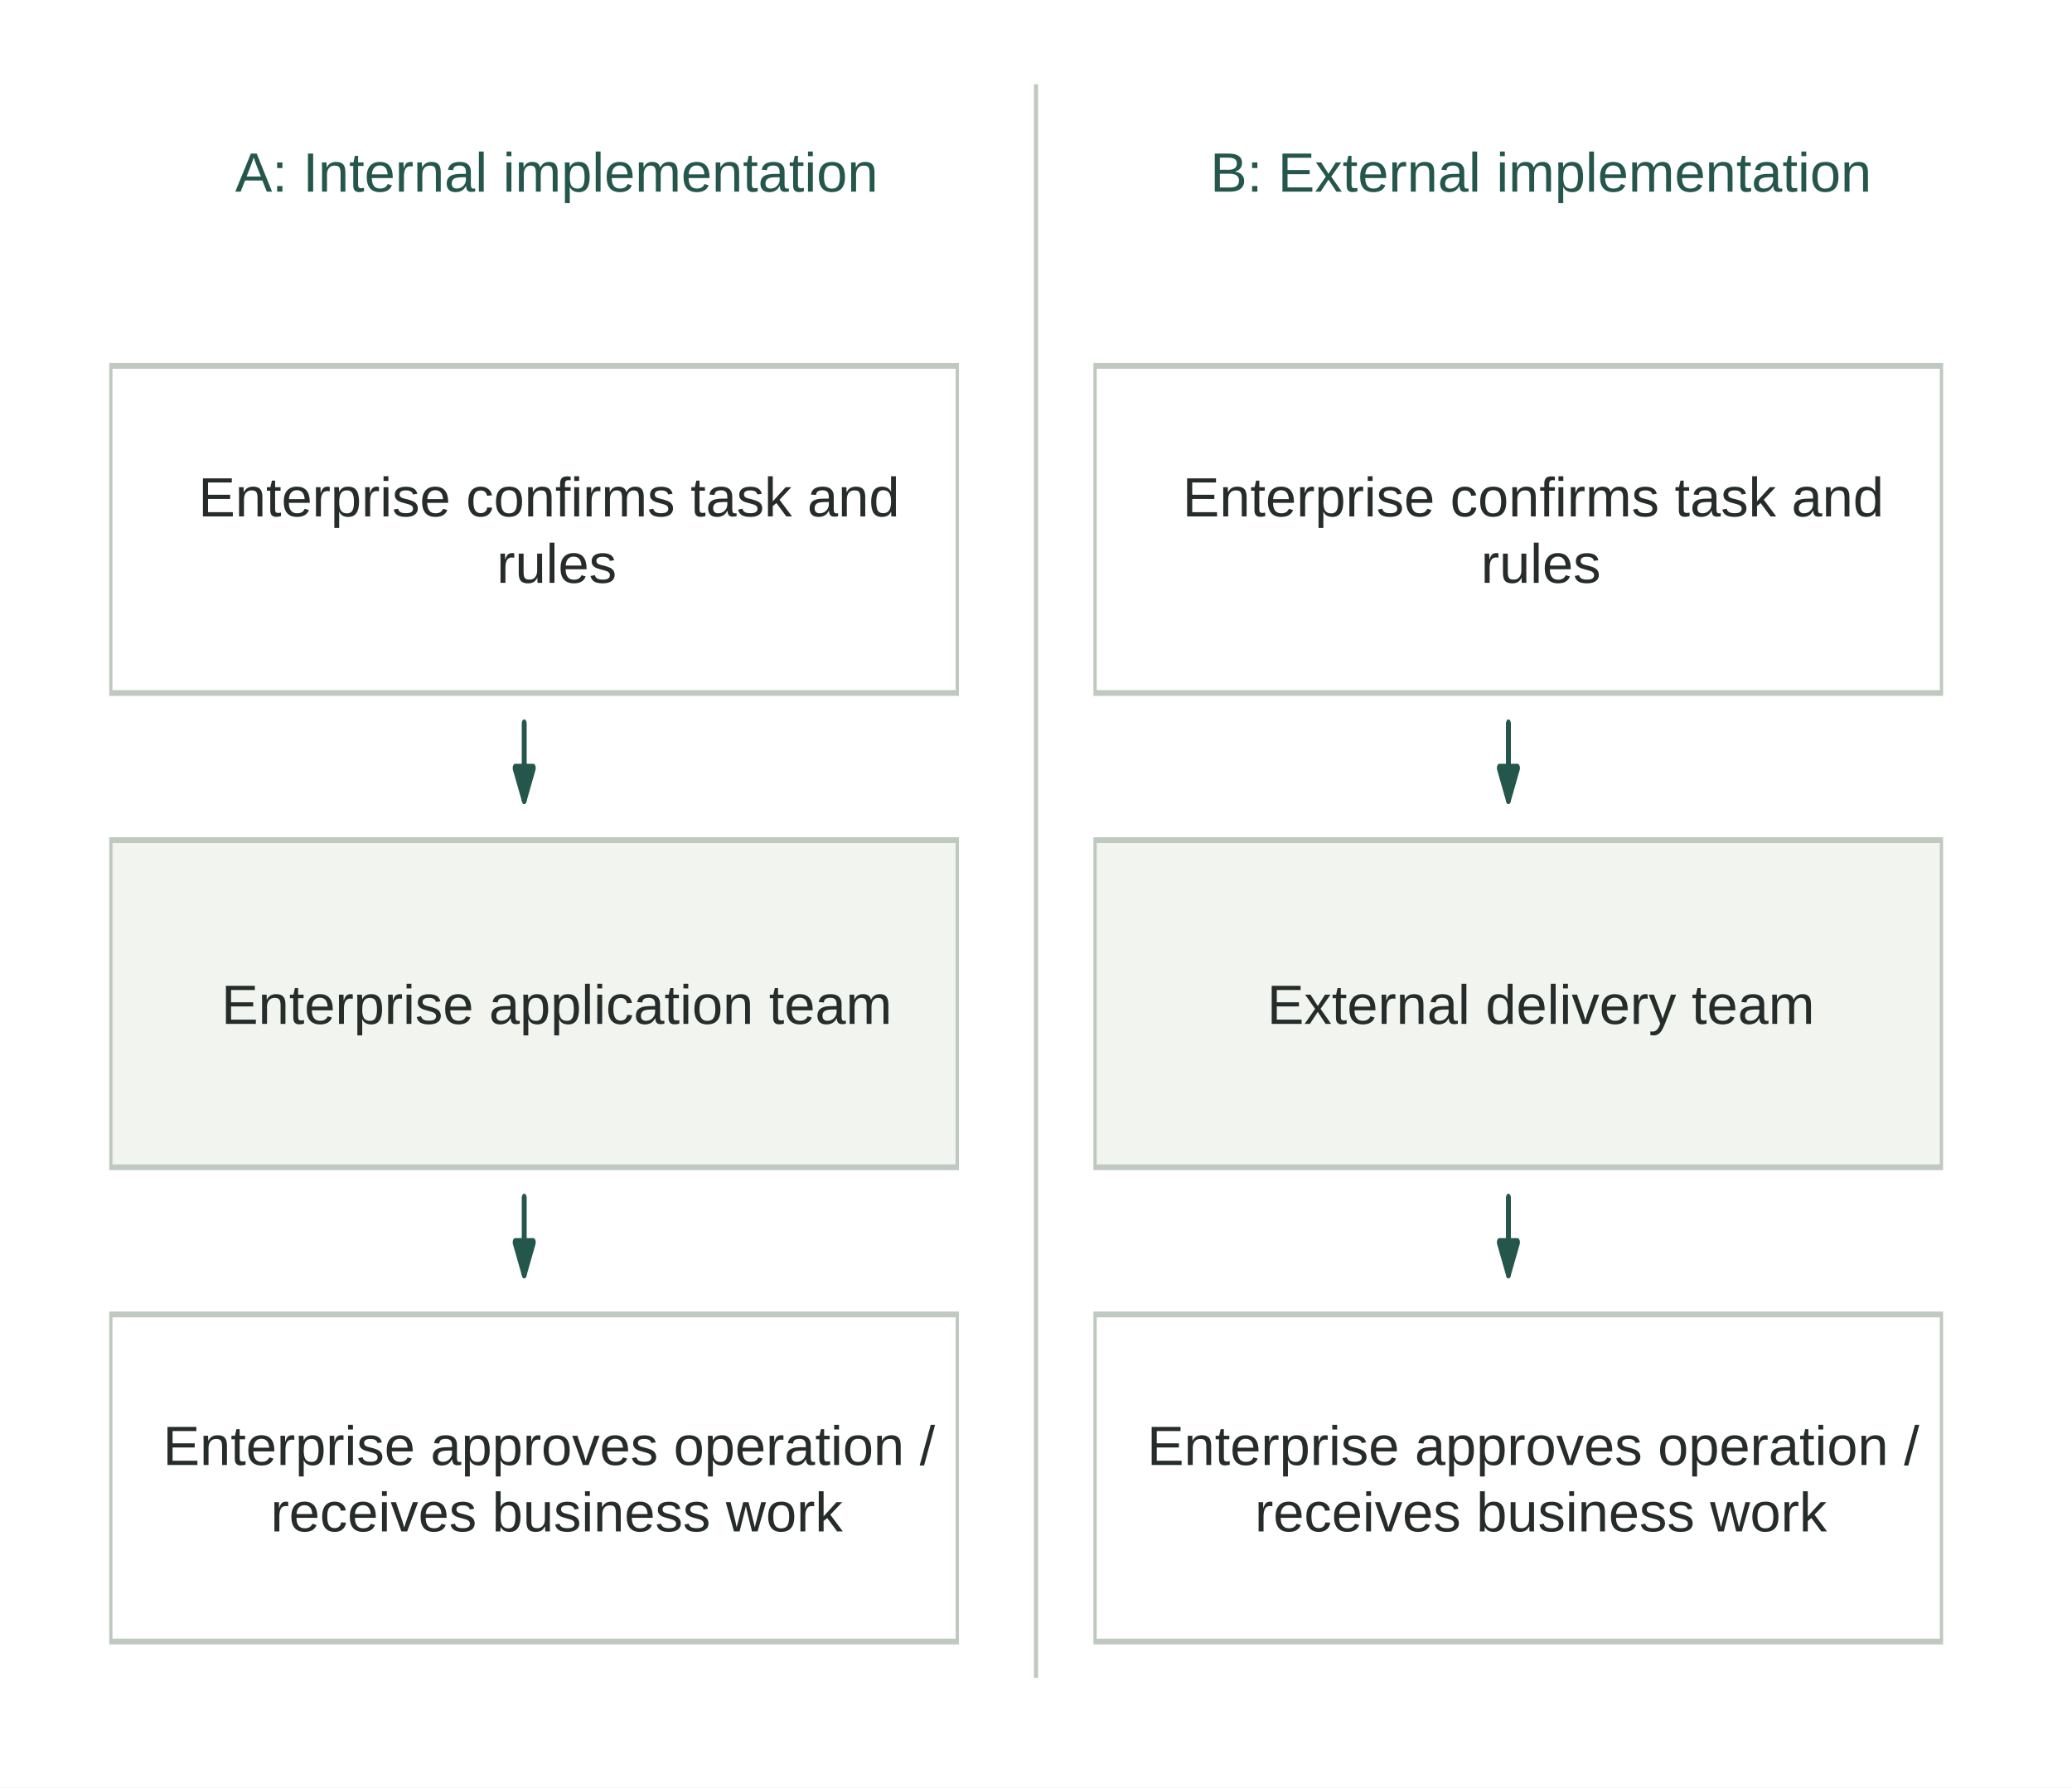
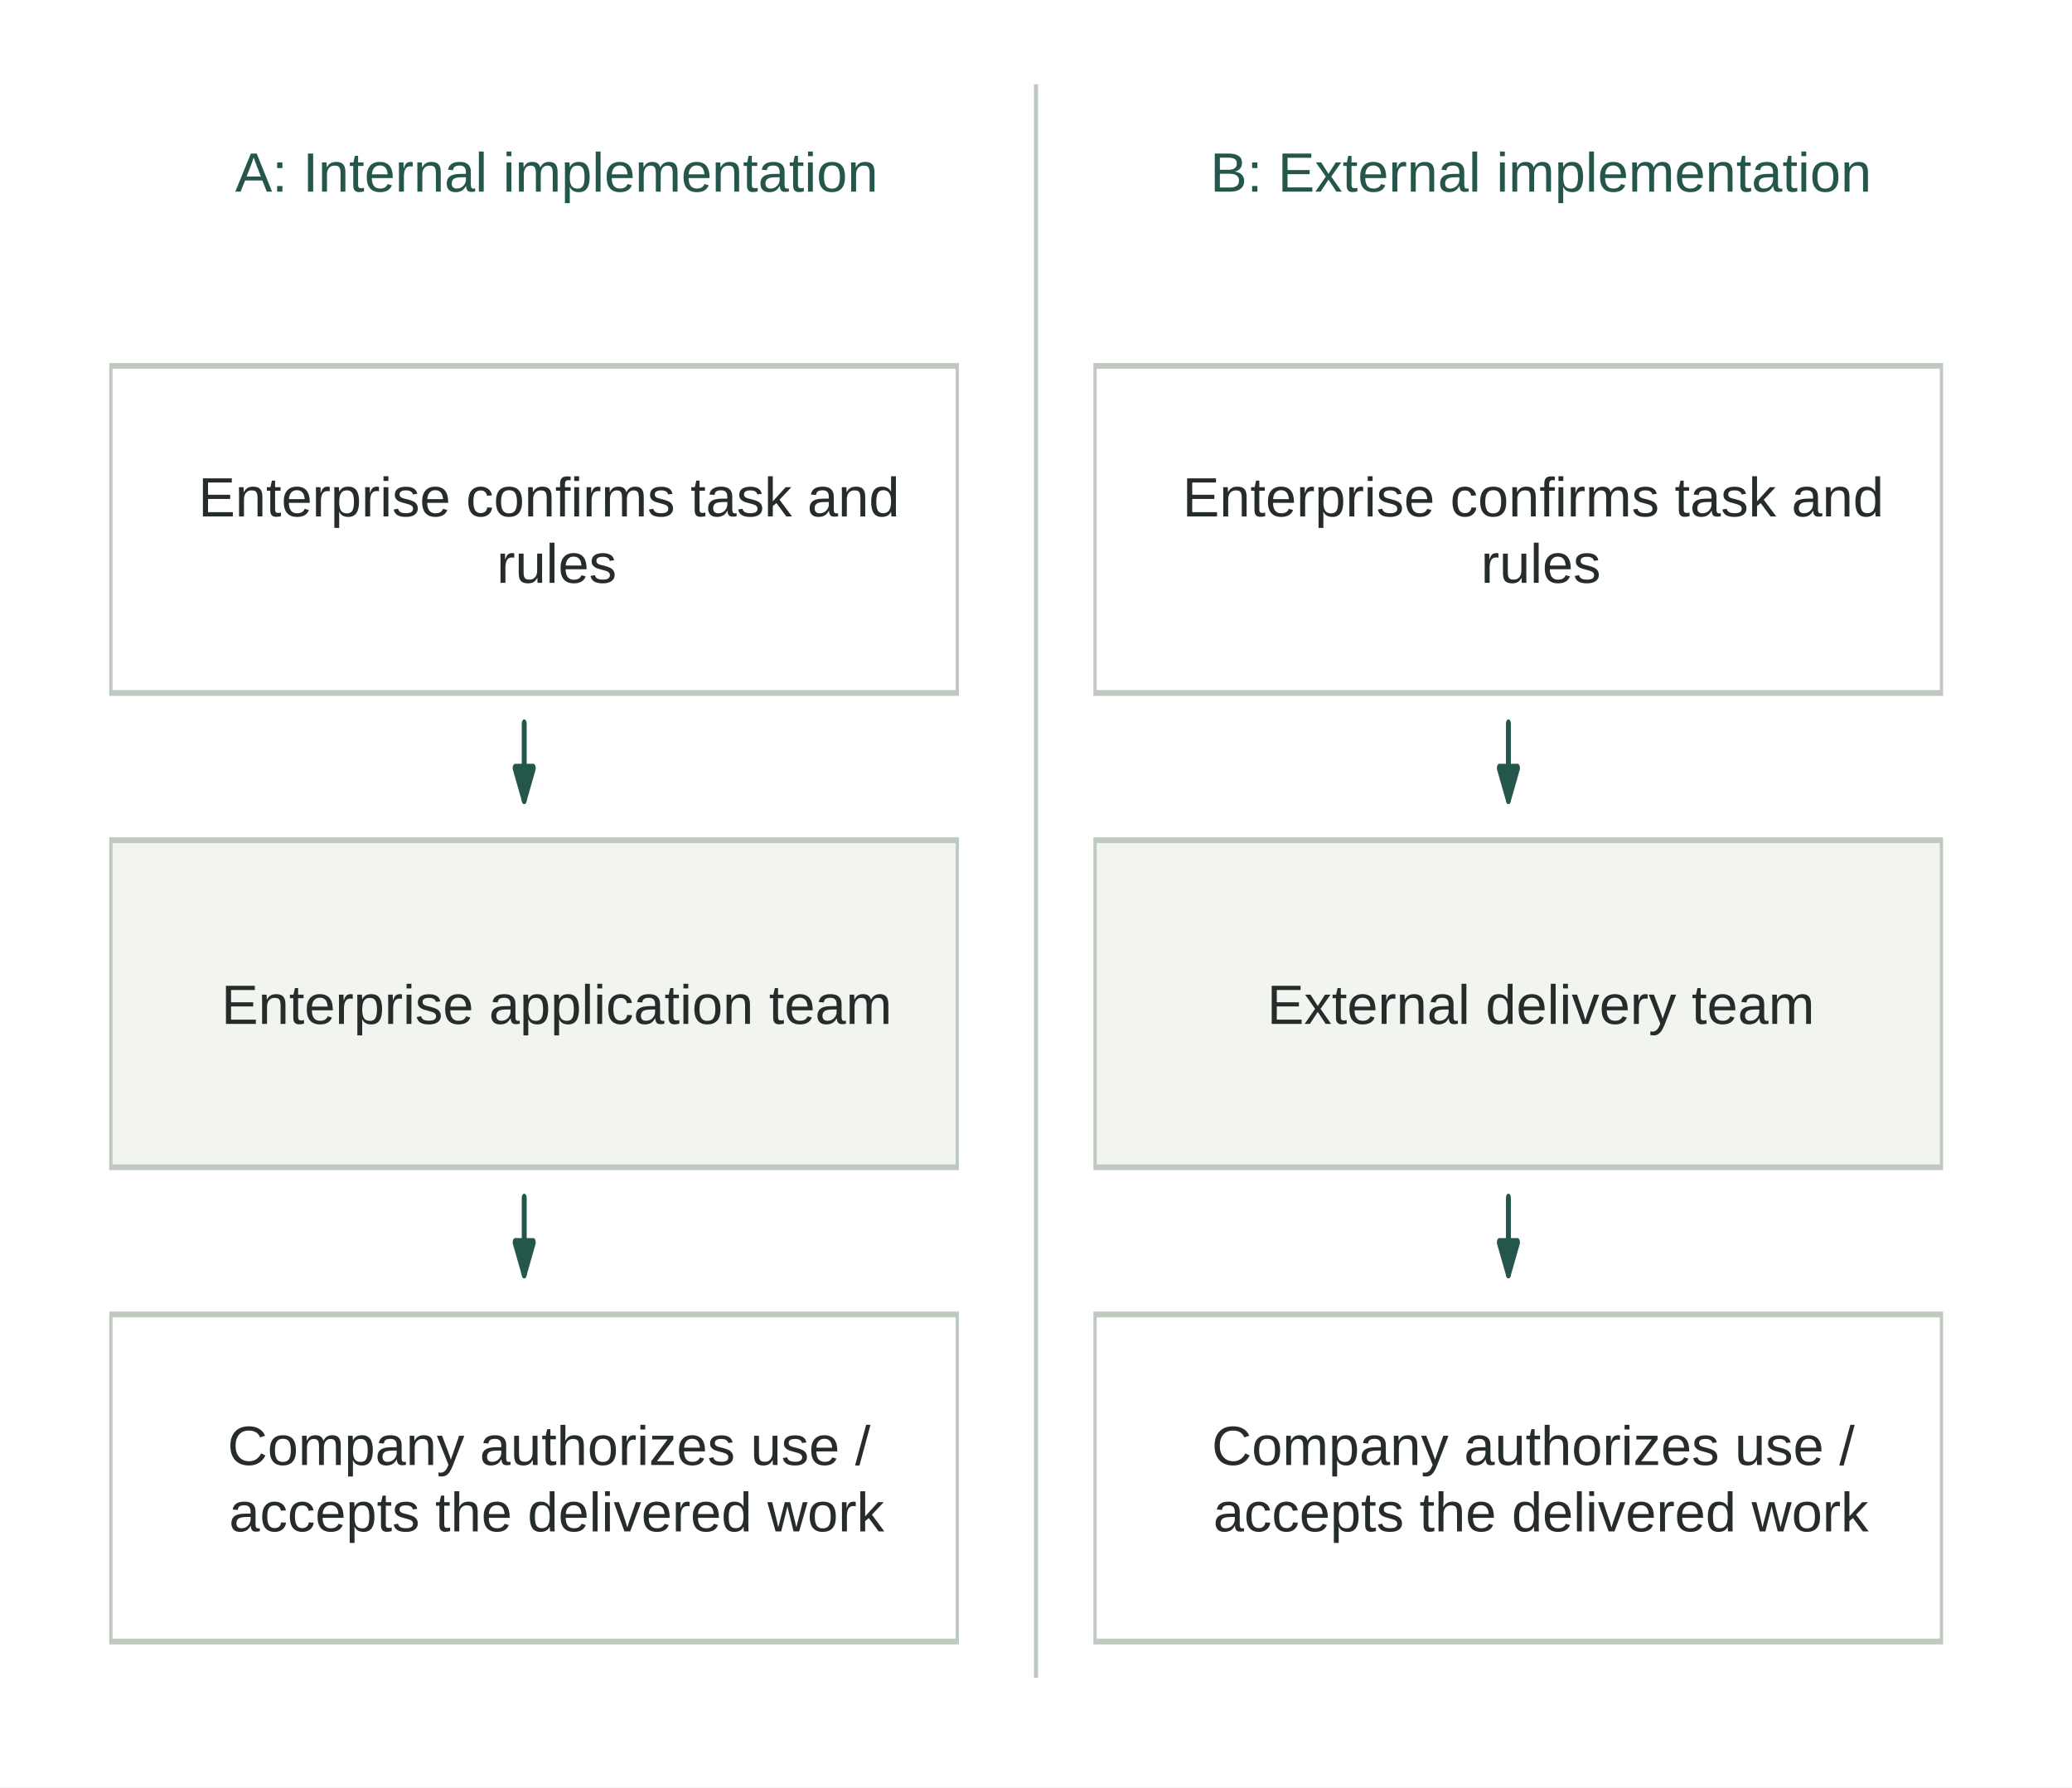
<svg xmlns="http://www.w3.org/2000/svg" width="132mm" height="113.850mm" viewBox="0 0 374.4 322.920" version="1.1">
  <defs>
    <style type="text/css">*{stroke-linejoin: round; stroke-linecap: round}</style>
  </defs>
  <g id="figure_1" transform="scale(0.7428571 1.3)">
    <g id="patch_1">
      <path d="M 0 248.4  L 504 248.4  L 504 0  L 0 0  z " style="fill: #ffffff" />
    </g>
    <g id="axes_1">
      <g id="patch_2">
        <path d="M 26.964 96.305  L 232.848 96.305  L 232.848 50.847  L 26.964 50.847  z " clip-path="url(#p968abd391e)" style="fill: #ffffff; stroke: #bfc9c0; stroke-width: 0.8; stroke-linejoin: miter" />
      </g>
      <g id="patch_3">
        <path d="M 26.964 162.218  L 232.848 162.218  L 232.848 116.76  L 26.964 116.76  z " clip-path="url(#p968abd391e)" style="fill: #f1f4ef; stroke: #bfc9c0; stroke-width: 0.8; stroke-linejoin: miter" />
      </g>
      <g id="patch_4">
        <path d="M 26.964 228.131  L 232.848 228.131  L 232.848 182.673  L 26.964 182.673  z " clip-path="url(#p968abd391e)" style="fill: #ffffff; stroke: #bfc9c0; stroke-width: 0.8; stroke-linejoin: miter" />
      </g>
      <g id="patch_5">
        <path d="M 266.364 96.305  L 472.248 96.305  L 472.248 50.847  L 266.364 50.847  z " clip-path="url(#p968abd391e)" style="fill: #ffffff; stroke: #bfc9c0; stroke-width: 0.8; stroke-linejoin: miter" />
      </g>
      <g id="patch_6">
        <path d="M 266.364 162.218  L 472.248 162.218  L 472.248 116.76  L 266.364 116.76  z " clip-path="url(#p968abd391e)" style="fill: #f1f4ef; stroke: #bfc9c0; stroke-width: 0.8; stroke-linejoin: miter" />
      </g>
      <g id="patch_7">
        <path d="M 266.364 228.131  L 472.248 228.131  L 472.248 182.673  L 266.364 182.673  z " clip-path="url(#p968abd391e)" style="fill: #ffffff; stroke: #bfc9c0; stroke-width: 0.8; stroke-linejoin: miter" />
      </g>
      <g id="line2d_1">
        <path d="M 252 232.676  L 252 12.209  " clip-path="url(#p968abd391e)" style="fill: none; stroke: #bfc9c0; stroke-linecap: square" />
      </g>
      <g id="patch_8">
        <path d="M 127.512 100.578  Q 127.512 106.533 127.512 111.146  " clip-path="url(#p968abd391e)" style="fill: none; stroke: #24564b; stroke-width: 1.2; stroke-linecap: round" />
        <path d="M 129.712 106.746  L 127.512 111.146  L 125.312 106.746  z " clip-path="url(#p968abd391e)" style="fill: #24564b; stroke: #24564b; stroke-width: 1.2; stroke-linecap: round" />
      </g>
      <g id="patch_9">
        <path d="M 127.512 166.491  Q 127.512 172.446 127.512 177.059  " clip-path="url(#p968abd391e)" style="fill: none; stroke: #24564b; stroke-width: 1.2; stroke-linecap: round" />
        <path d="M 129.712 172.659  L 127.512 177.059  L 125.312 172.659  z " clip-path="url(#p968abd391e)" style="fill: #24564b; stroke: #24564b; stroke-width: 1.2; stroke-linecap: round" />
      </g>
      <g id="patch_10">
        <path d="M 366.912 100.578  Q 366.912 106.533 366.912 111.146  " clip-path="url(#p968abd391e)" style="fill: none; stroke: #24564b; stroke-width: 1.2; stroke-linecap: round" />
        <path d="M 369.112 106.746  L 366.912 111.146  L 364.712 106.746  z " clip-path="url(#p968abd391e)" style="fill: #24564b; stroke: #24564b; stroke-width: 1.2; stroke-linecap: round" />
      </g>
      <g id="patch_11">
        <path d="M 366.912 166.491  Q 366.912 172.446 366.912 177.059  " clip-path="url(#p968abd391e)" style="fill: none; stroke: #24564b; stroke-width: 1.2; stroke-linecap: round" />
        <path d="M 369.112 172.659  L 366.912 177.059  L 364.712 172.659  z " clip-path="url(#p968abd391e)" style="fill: #24564b; stroke: #24564b; stroke-width: 1.2; stroke-linecap: round" />
      </g>
    </g>
  </g>
  <defs>
    <clipPath id="p968abd391e">
      <rect x="12.6" y="9.936" width="478.8" height="227.286" />
    </clipPath>
  </defs>
  <text x="100.587" y="34.623" fill="#24564b" font-family="Arial, Helvetica, sans-serif" font-size="10" text-anchor="middle">
    <tspan x="100.587" dy="0">A: Internal implementation</tspan>
  </text>
  <text x="100.587" y="93.295" fill="#252c29" font-family="Arial, Helvetica, sans-serif" font-size="10" text-anchor="middle">
    <tspan x="100.587" dy="0">Enterprise confirms task and</tspan>
    <tspan x="100.587" dy="12.0">rules</tspan>
  </text>
  <text x="100.587" y="184.982" fill="#252c29" font-family="Arial, Helvetica, sans-serif" font-size="10" text-anchor="middle">
    <tspan x="100.587" dy="0">Enterprise application team</tspan>
  </text>
  <text x="100.587" y="264.669" fill="#252c29" font-family="Arial, Helvetica, sans-serif" font-size="10" text-anchor="middle">
-     <tspan x="100.587" dy="0">Enterprise approves operation /</tspan>
-     <tspan x="100.587" dy="12.0">receives business work</tspan>
+     <tspan x="100.587" dy="0">Company authorizes use /</tspan>
+     <tspan x="100.587" dy="12.0">accepts the delivered work</tspan>
  </text>
  <text x="278.427" y="34.623" fill="#24564b" font-family="Arial, Helvetica, sans-serif" font-size="10" text-anchor="middle">
    <tspan x="278.427" dy="0">B: External implementation</tspan>
  </text>
  <text x="278.427" y="93.295" fill="#252c29" font-family="Arial, Helvetica, sans-serif" font-size="10" text-anchor="middle">
    <tspan x="278.427" dy="0">Enterprise confirms task and</tspan>
    <tspan x="278.427" dy="12.0">rules</tspan>
  </text>
  <text x="278.427" y="184.982" fill="#252c29" font-family="Arial, Helvetica, sans-serif" font-size="10" text-anchor="middle">
    <tspan x="278.427" dy="0">External delivery team</tspan>
  </text>
  <text x="278.427" y="264.669" fill="#252c29" font-family="Arial, Helvetica, sans-serif" font-size="10" text-anchor="middle">
-     <tspan x="278.427" dy="0">Enterprise approves operation /</tspan>
-     <tspan x="278.427" dy="12.0">receives business work</tspan>
+     <tspan x="278.427" dy="0">Company authorizes use /</tspan>
+     <tspan x="278.427" dy="12.0">accepts the delivered work</tspan>
  </text>
</svg>
